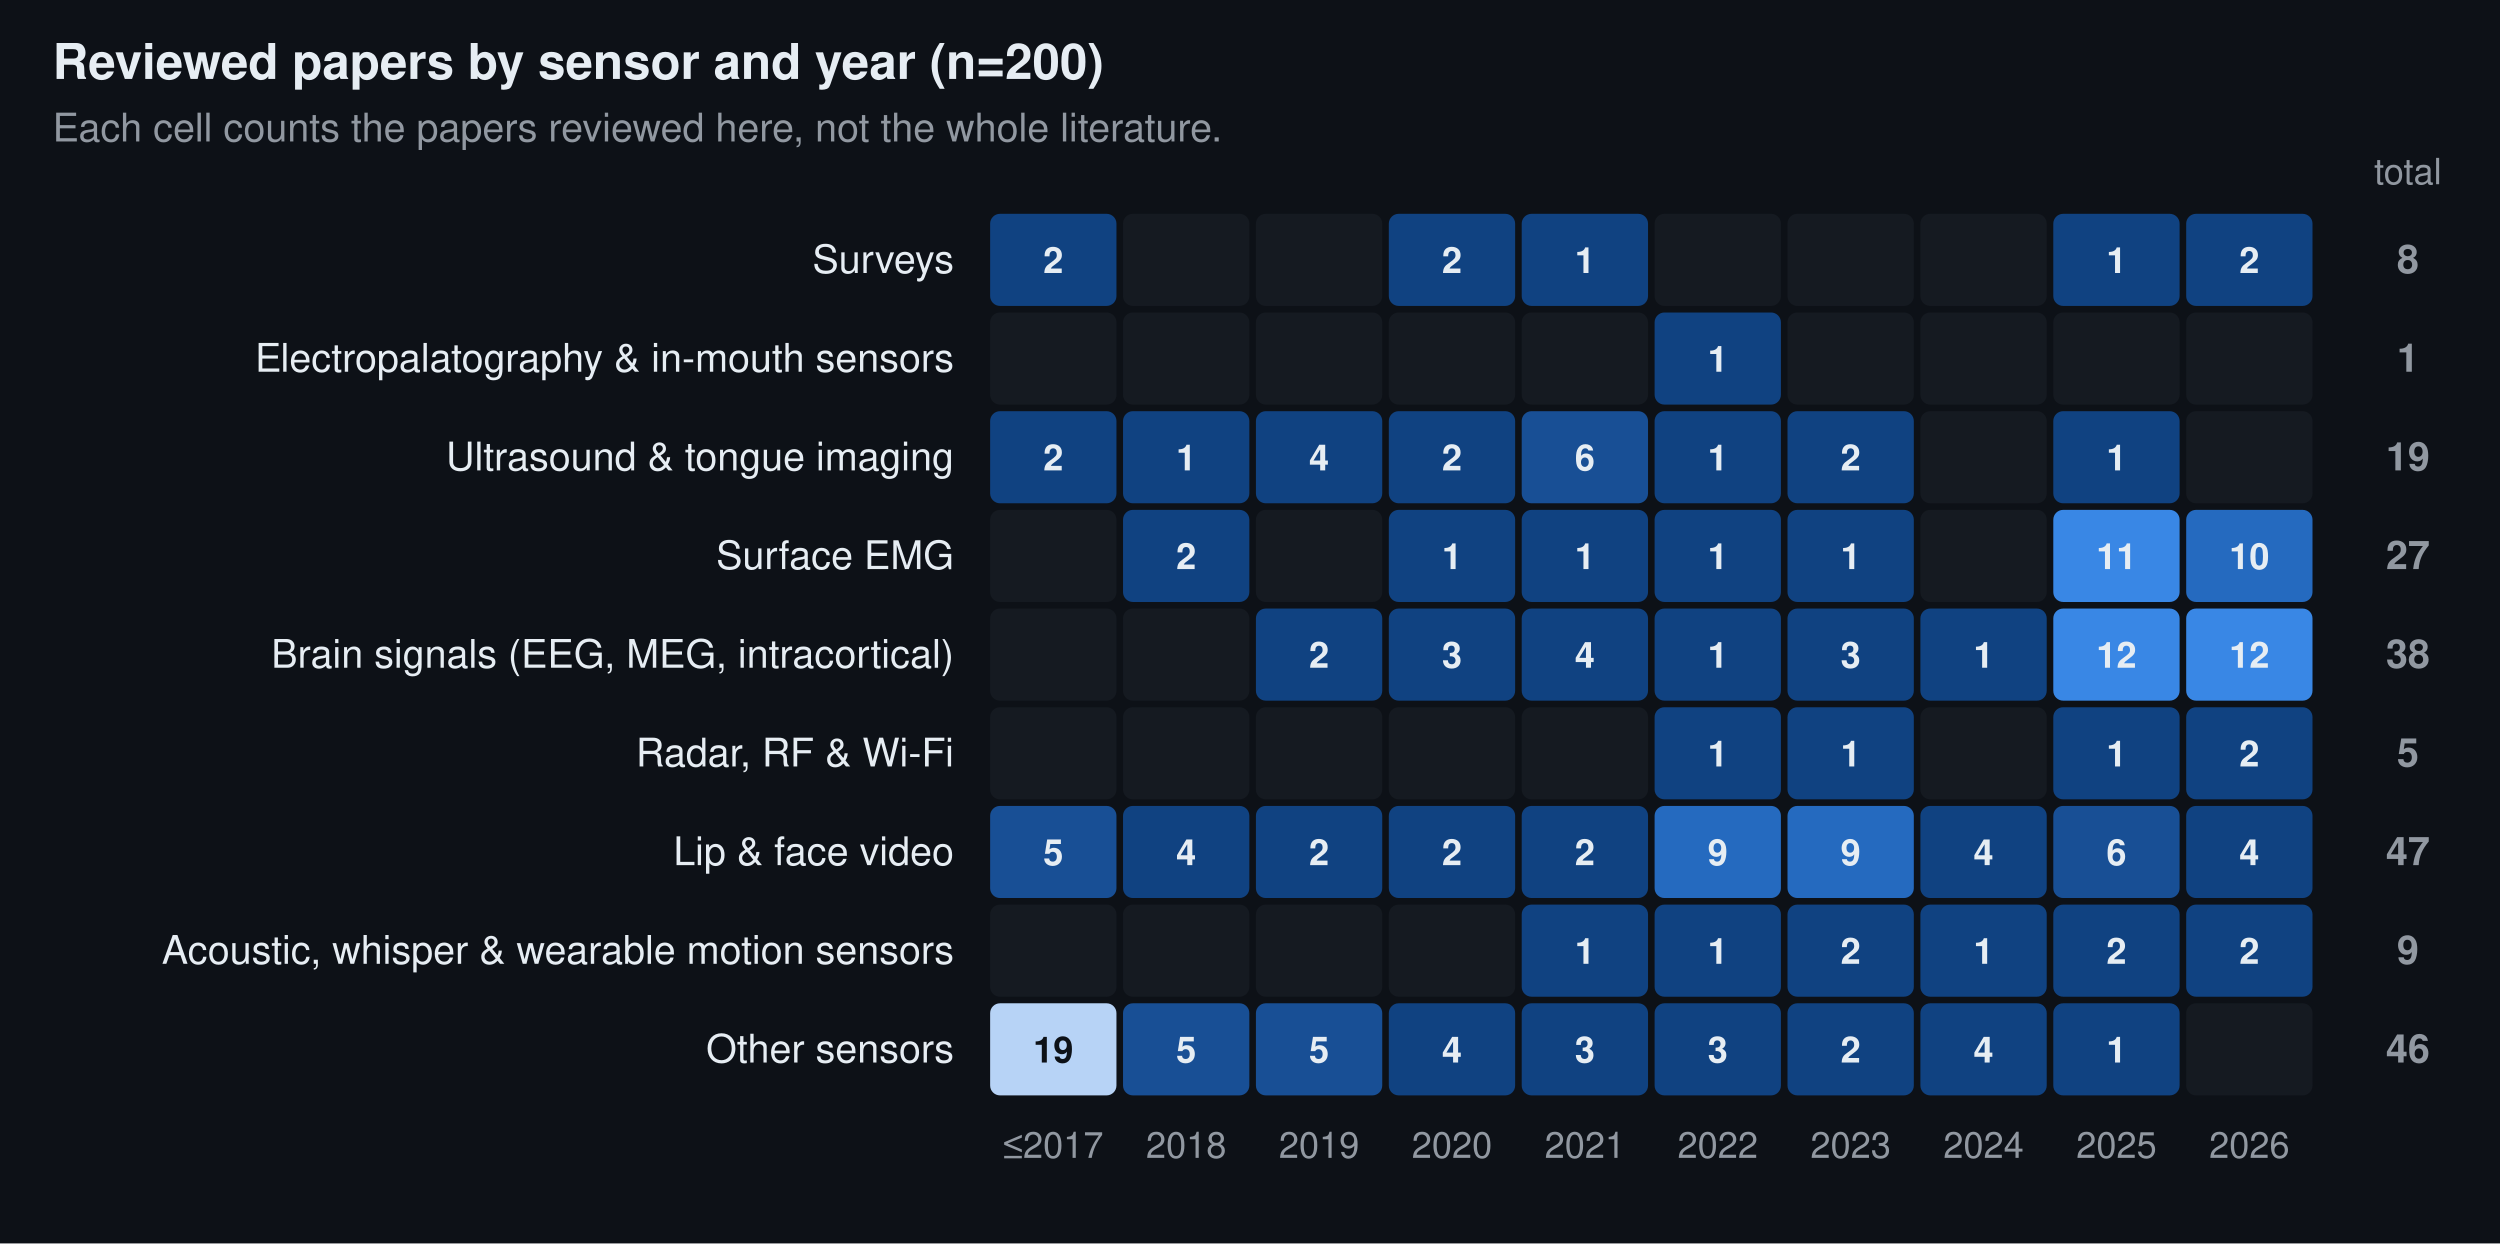
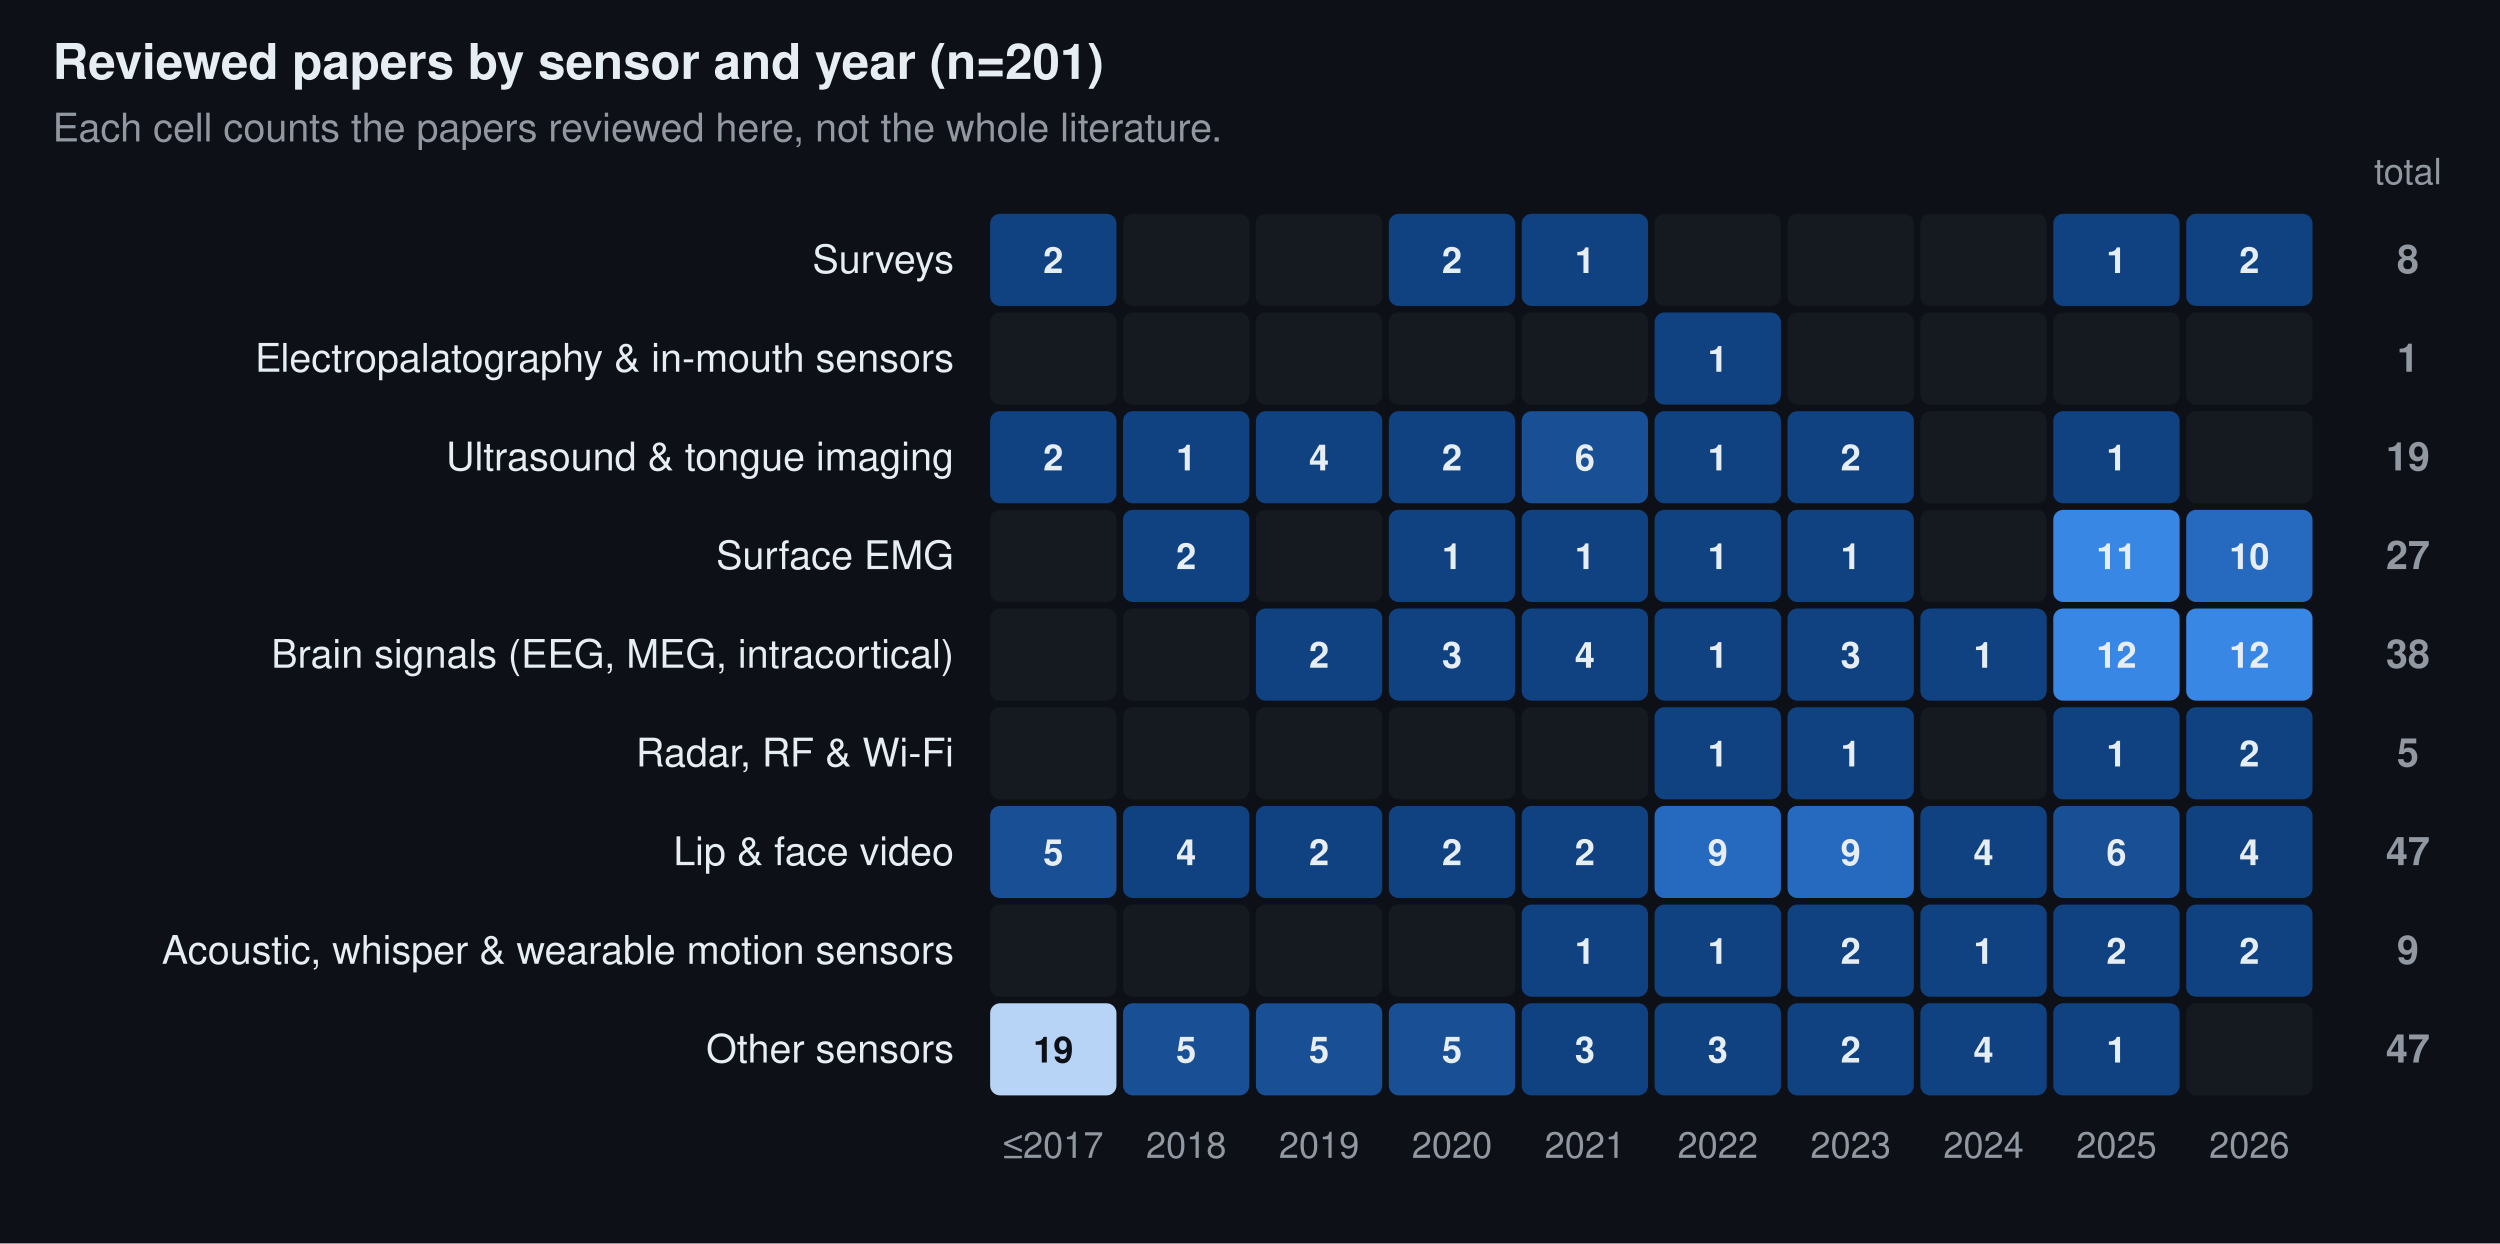
- <svg xmlns="http://www.w3.org/2000/svg" width="760" height="378" viewBox="0 0 760 378" font-family="-apple-system, BlinkMacSystemFont, 'Segoe UI', Helvetica, Arial, sans-serif" role="img" aria-label="Reviewed papers by sensor and year (n=200)">
+ <svg xmlns="http://www.w3.org/2000/svg" width="760" height="378" viewBox="0 0 760 378" font-family="-apple-system, BlinkMacSystemFont, 'Segoe UI', Helvetica, Arial, sans-serif" role="img" aria-label="Reviewed papers by sensor and year (n=201)">
  <rect width="760" height="378" fill="#0d1117" />
-   <text x="16.0" y="24.0" font-size="15" fill="#e6edf3" text-anchor="start" font-weight="600">Reviewed papers by sensor and year (n=200)</text>
+   <text x="16.0" y="24.0" font-size="15" fill="#e6edf3" text-anchor="start" font-weight="600">Reviewed papers by sensor and year (n=201)</text>
  <text x="16.0" y="43.0" font-size="12" fill="#9198a1" text-anchor="start">Each cell counts the papers reviewed here, not the whole literature.</text>
  <text x="320.2" y="352.0" font-size="11" fill="#9198a1" text-anchor="middle">≤2017</text>
  <text x="360.6" y="352.0" font-size="11" fill="#9198a1" text-anchor="middle">2018</text>
  <text x="401.0" y="352.0" font-size="11" fill="#9198a1" text-anchor="middle">2019</text>
  <text x="441.4" y="352.0" font-size="11" fill="#9198a1" text-anchor="middle">2020</text>
  <text x="481.8" y="352.0" font-size="11" fill="#9198a1" text-anchor="middle">2021</text>
  <text x="522.2" y="352.0" font-size="11" fill="#9198a1" text-anchor="middle">2022</text>
  <text x="562.6" y="352.0" font-size="11" fill="#9198a1" text-anchor="middle">2023</text>
  <text x="603.0" y="352.0" font-size="11" fill="#9198a1" text-anchor="middle">2024</text>
  <text x="643.4" y="352.0" font-size="11" fill="#9198a1" text-anchor="middle">2025</text>
  <text x="683.8" y="352.0" font-size="11" fill="#9198a1" text-anchor="middle">2026</text>
  <text x="732.0" y="56.0" font-size="11" fill="#9198a1" text-anchor="middle">total</text>
  <text x="290.0" y="83.0" font-size="12" fill="#e6edf3" text-anchor="end">Surveys</text>
  <rect x="301.0" y="65.0" width="38.4" height="28.0" rx="3" fill="#104281" />
  <text x="320.2" y="83.0" font-size="11" fill="#e6edf3" text-anchor="middle" font-weight="600">2</text>
  <rect x="341.4" y="65.0" width="38.4" height="28.0" rx="3" fill="#151a21" />
  <rect x="381.8" y="65.0" width="38.4" height="28.0" rx="3" fill="#151a21" />
  <rect x="422.2" y="65.0" width="38.4" height="28.0" rx="3" fill="#104281" />
  <text x="441.4" y="83.0" font-size="11" fill="#e6edf3" text-anchor="middle" font-weight="600">2</text>
  <rect x="462.6" y="65.0" width="38.4" height="28.0" rx="3" fill="#104281" />
  <text x="481.8" y="83.0" font-size="11" fill="#e6edf3" text-anchor="middle" font-weight="600">1</text>
  <rect x="503.0" y="65.0" width="38.4" height="28.0" rx="3" fill="#151a21" />
  <rect x="543.4" y="65.0" width="38.4" height="28.0" rx="3" fill="#151a21" />
  <rect x="583.8" y="65.0" width="38.4" height="28.0" rx="3" fill="#151a21" />
  <rect x="624.2" y="65.0" width="38.4" height="28.0" rx="3" fill="#104281" />
  <text x="643.4" y="83.0" font-size="11" fill="#e6edf3" text-anchor="middle" font-weight="600">1</text>
  <rect x="664.6" y="65.0" width="38.4" height="28.0" rx="3" fill="#104281" />
  <text x="683.8" y="83.0" font-size="11" fill="#e6edf3" text-anchor="middle" font-weight="600">2</text>
  <text x="732.0" y="83.0" font-size="12" fill="#9198a1" text-anchor="middle" font-weight="600">8</text>
  <text x="290.0" y="113.0" font-size="12" fill="#e6edf3" text-anchor="end">Electropalatography &amp; in-mouth sensors</text>
  <rect x="301.0" y="95.0" width="38.4" height="28.0" rx="3" fill="#151a21" />
  <rect x="341.4" y="95.0" width="38.4" height="28.0" rx="3" fill="#151a21" />
  <rect x="381.8" y="95.0" width="38.4" height="28.0" rx="3" fill="#151a21" />
  <rect x="422.2" y="95.0" width="38.4" height="28.0" rx="3" fill="#151a21" />
  <rect x="462.6" y="95.0" width="38.4" height="28.0" rx="3" fill="#151a21" />
  <rect x="503.0" y="95.0" width="38.4" height="28.0" rx="3" fill="#104281" />
  <text x="522.2" y="113.0" font-size="11" fill="#e6edf3" text-anchor="middle" font-weight="600">1</text>
  <rect x="543.4" y="95.0" width="38.4" height="28.0" rx="3" fill="#151a21" />
  <rect x="583.8" y="95.0" width="38.4" height="28.0" rx="3" fill="#151a21" />
  <rect x="624.2" y="95.0" width="38.4" height="28.0" rx="3" fill="#151a21" />
  <rect x="664.6" y="95.0" width="38.4" height="28.0" rx="3" fill="#151a21" />
  <text x="732.0" y="113.0" font-size="12" fill="#9198a1" text-anchor="middle" font-weight="600">1</text>
  <text x="290.0" y="143.0" font-size="12" fill="#e6edf3" text-anchor="end">Ultrasound &amp; tongue imaging</text>
  <rect x="301.0" y="125.0" width="38.4" height="28.0" rx="3" fill="#104281" />
  <text x="320.2" y="143.0" font-size="11" fill="#e6edf3" text-anchor="middle" font-weight="600">2</text>
  <rect x="341.4" y="125.0" width="38.4" height="28.0" rx="3" fill="#104281" />
  <text x="360.6" y="143.0" font-size="11" fill="#e6edf3" text-anchor="middle" font-weight="600">1</text>
  <rect x="381.8" y="125.0" width="38.4" height="28.0" rx="3" fill="#104281" />
  <text x="401.0" y="143.0" font-size="11" fill="#e6edf3" text-anchor="middle" font-weight="600">4</text>
  <rect x="422.2" y="125.0" width="38.4" height="28.0" rx="3" fill="#104281" />
  <text x="441.4" y="143.0" font-size="11" fill="#e6edf3" text-anchor="middle" font-weight="600">2</text>
  <rect x="462.6" y="125.0" width="38.4" height="28.0" rx="3" fill="#184f95" />
  <text x="481.8" y="143.0" font-size="11" fill="#e6edf3" text-anchor="middle" font-weight="600">6</text>
  <rect x="503.0" y="125.0" width="38.4" height="28.0" rx="3" fill="#104281" />
  <text x="522.2" y="143.0" font-size="11" fill="#e6edf3" text-anchor="middle" font-weight="600">1</text>
  <rect x="543.4" y="125.0" width="38.4" height="28.0" rx="3" fill="#104281" />
  <text x="562.6" y="143.0" font-size="11" fill="#e6edf3" text-anchor="middle" font-weight="600">2</text>
  <rect x="583.8" y="125.0" width="38.4" height="28.0" rx="3" fill="#151a21" />
  <rect x="624.2" y="125.0" width="38.4" height="28.0" rx="3" fill="#104281" />
  <text x="643.4" y="143.0" font-size="11" fill="#e6edf3" text-anchor="middle" font-weight="600">1</text>
  <rect x="664.6" y="125.0" width="38.4" height="28.0" rx="3" fill="#151a21" />
  <text x="732.0" y="143.0" font-size="12" fill="#9198a1" text-anchor="middle" font-weight="600">19</text>
  <text x="290.0" y="173.0" font-size="12" fill="#e6edf3" text-anchor="end">Surface EMG</text>
  <rect x="301.0" y="155.0" width="38.4" height="28.0" rx="3" fill="#151a21" />
  <rect x="341.4" y="155.0" width="38.4" height="28.0" rx="3" fill="#104281" />
  <text x="360.6" y="173.0" font-size="11" fill="#e6edf3" text-anchor="middle" font-weight="600">2</text>
  <rect x="381.8" y="155.0" width="38.4" height="28.0" rx="3" fill="#151a21" />
  <rect x="422.2" y="155.0" width="38.4" height="28.0" rx="3" fill="#104281" />
  <text x="441.4" y="173.0" font-size="11" fill="#e6edf3" text-anchor="middle" font-weight="600">1</text>
  <rect x="462.6" y="155.0" width="38.4" height="28.0" rx="3" fill="#104281" />
  <text x="481.8" y="173.0" font-size="11" fill="#e6edf3" text-anchor="middle" font-weight="600">1</text>
  <rect x="503.0" y="155.0" width="38.4" height="28.0" rx="3" fill="#104281" />
  <text x="522.2" y="173.0" font-size="11" fill="#e6edf3" text-anchor="middle" font-weight="600">1</text>
  <rect x="543.4" y="155.0" width="38.4" height="28.0" rx="3" fill="#104281" />
  <text x="562.6" y="173.0" font-size="11" fill="#e6edf3" text-anchor="middle" font-weight="600">1</text>
  <rect x="583.8" y="155.0" width="38.4" height="28.0" rx="3" fill="#151a21" />
  <rect x="624.2" y="155.0" width="38.4" height="28.0" rx="3" fill="#3987e5" />
  <text x="643.4" y="173.0" font-size="11" fill="#e6edf3" text-anchor="middle" font-weight="600">11</text>
  <rect x="664.6" y="155.0" width="38.4" height="28.0" rx="3" fill="#256abf" />
  <text x="683.8" y="173.0" font-size="11" fill="#e6edf3" text-anchor="middle" font-weight="600">10</text>
  <text x="732.0" y="173.0" font-size="12" fill="#9198a1" text-anchor="middle" font-weight="600">27</text>
  <text x="290.0" y="203.0" font-size="12" fill="#e6edf3" text-anchor="end">Brain signals (EEG, MEG, intracortical)</text>
  <rect x="301.0" y="185.0" width="38.4" height="28.0" rx="3" fill="#151a21" />
  <rect x="341.4" y="185.0" width="38.4" height="28.0" rx="3" fill="#151a21" />
  <rect x="381.8" y="185.0" width="38.4" height="28.0" rx="3" fill="#104281" />
  <text x="401.0" y="203.0" font-size="11" fill="#e6edf3" text-anchor="middle" font-weight="600">2</text>
  <rect x="422.2" y="185.0" width="38.4" height="28.0" rx="3" fill="#104281" />
  <text x="441.4" y="203.0" font-size="11" fill="#e6edf3" text-anchor="middle" font-weight="600">3</text>
  <rect x="462.6" y="185.0" width="38.4" height="28.0" rx="3" fill="#104281" />
  <text x="481.8" y="203.0" font-size="11" fill="#e6edf3" text-anchor="middle" font-weight="600">4</text>
  <rect x="503.0" y="185.0" width="38.4" height="28.0" rx="3" fill="#104281" />
  <text x="522.2" y="203.0" font-size="11" fill="#e6edf3" text-anchor="middle" font-weight="600">1</text>
  <rect x="543.4" y="185.0" width="38.4" height="28.0" rx="3" fill="#104281" />
  <text x="562.6" y="203.0" font-size="11" fill="#e6edf3" text-anchor="middle" font-weight="600">3</text>
  <rect x="583.8" y="185.0" width="38.4" height="28.0" rx="3" fill="#104281" />
  <text x="603.0" y="203.0" font-size="11" fill="#e6edf3" text-anchor="middle" font-weight="600">1</text>
  <rect x="624.2" y="185.0" width="38.4" height="28.0" rx="3" fill="#3987e5" />
  <text x="643.4" y="203.0" font-size="11" fill="#e6edf3" text-anchor="middle" font-weight="600">12</text>
  <rect x="664.6" y="185.0" width="38.4" height="28.0" rx="3" fill="#3987e5" />
  <text x="683.8" y="203.0" font-size="11" fill="#e6edf3" text-anchor="middle" font-weight="600">12</text>
  <text x="732.0" y="203.0" font-size="12" fill="#9198a1" text-anchor="middle" font-weight="600">38</text>
  <text x="290.0" y="233.0" font-size="12" fill="#e6edf3" text-anchor="end">Radar, RF &amp; Wi-Fi</text>
  <rect x="301.0" y="215.0" width="38.4" height="28.0" rx="3" fill="#151a21" />
  <rect x="341.4" y="215.0" width="38.4" height="28.0" rx="3" fill="#151a21" />
  <rect x="381.8" y="215.0" width="38.4" height="28.0" rx="3" fill="#151a21" />
  <rect x="422.2" y="215.0" width="38.4" height="28.0" rx="3" fill="#151a21" />
  <rect x="462.6" y="215.0" width="38.4" height="28.0" rx="3" fill="#151a21" />
  <rect x="503.0" y="215.0" width="38.4" height="28.0" rx="3" fill="#104281" />
  <text x="522.2" y="233.0" font-size="11" fill="#e6edf3" text-anchor="middle" font-weight="600">1</text>
  <rect x="543.4" y="215.0" width="38.4" height="28.0" rx="3" fill="#104281" />
  <text x="562.6" y="233.0" font-size="11" fill="#e6edf3" text-anchor="middle" font-weight="600">1</text>
  <rect x="583.8" y="215.0" width="38.4" height="28.0" rx="3" fill="#151a21" />
  <rect x="624.2" y="215.0" width="38.4" height="28.0" rx="3" fill="#104281" />
  <text x="643.4" y="233.0" font-size="11" fill="#e6edf3" text-anchor="middle" font-weight="600">1</text>
  <rect x="664.6" y="215.0" width="38.4" height="28.0" rx="3" fill="#104281" />
  <text x="683.8" y="233.0" font-size="11" fill="#e6edf3" text-anchor="middle" font-weight="600">2</text>
  <text x="732.0" y="233.0" font-size="12" fill="#9198a1" text-anchor="middle" font-weight="600">5</text>
  <text x="290.0" y="263.0" font-size="12" fill="#e6edf3" text-anchor="end">Lip &amp; face video</text>
  <rect x="301.0" y="245.0" width="38.4" height="28.0" rx="3" fill="#184f95" />
  <text x="320.2" y="263.0" font-size="11" fill="#e6edf3" text-anchor="middle" font-weight="600">5</text>
  <rect x="341.4" y="245.0" width="38.4" height="28.0" rx="3" fill="#104281" />
  <text x="360.6" y="263.0" font-size="11" fill="#e6edf3" text-anchor="middle" font-weight="600">4</text>
  <rect x="381.8" y="245.0" width="38.4" height="28.0" rx="3" fill="#104281" />
  <text x="401.0" y="263.0" font-size="11" fill="#e6edf3" text-anchor="middle" font-weight="600">2</text>
  <rect x="422.2" y="245.0" width="38.4" height="28.0" rx="3" fill="#104281" />
  <text x="441.4" y="263.0" font-size="11" fill="#e6edf3" text-anchor="middle" font-weight="600">2</text>
  <rect x="462.6" y="245.0" width="38.4" height="28.0" rx="3" fill="#104281" />
  <text x="481.8" y="263.0" font-size="11" fill="#e6edf3" text-anchor="middle" font-weight="600">2</text>
  <rect x="503.0" y="245.0" width="38.4" height="28.0" rx="3" fill="#256abf" />
  <text x="522.2" y="263.0" font-size="11" fill="#e6edf3" text-anchor="middle" font-weight="600">9</text>
  <rect x="543.4" y="245.0" width="38.4" height="28.0" rx="3" fill="#256abf" />
  <text x="562.6" y="263.0" font-size="11" fill="#e6edf3" text-anchor="middle" font-weight="600">9</text>
  <rect x="583.8" y="245.0" width="38.4" height="28.0" rx="3" fill="#104281" />
  <text x="603.0" y="263.0" font-size="11" fill="#e6edf3" text-anchor="middle" font-weight="600">4</text>
  <rect x="624.2" y="245.0" width="38.4" height="28.0" rx="3" fill="#184f95" />
  <text x="643.4" y="263.0" font-size="11" fill="#e6edf3" text-anchor="middle" font-weight="600">6</text>
  <rect x="664.6" y="245.0" width="38.4" height="28.0" rx="3" fill="#104281" />
  <text x="683.8" y="263.0" font-size="11" fill="#e6edf3" text-anchor="middle" font-weight="600">4</text>
  <text x="732.0" y="263.0" font-size="12" fill="#9198a1" text-anchor="middle" font-weight="600">47</text>
  <text x="290.0" y="293.0" font-size="12" fill="#e6edf3" text-anchor="end">Acoustic, whisper &amp; wearable motion sensors</text>
  <rect x="301.0" y="275.0" width="38.4" height="28.0" rx="3" fill="#151a21" />
  <rect x="341.4" y="275.0" width="38.4" height="28.0" rx="3" fill="#151a21" />
  <rect x="381.8" y="275.0" width="38.4" height="28.0" rx="3" fill="#151a21" />
  <rect x="422.2" y="275.0" width="38.4" height="28.0" rx="3" fill="#151a21" />
  <rect x="462.6" y="275.0" width="38.4" height="28.0" rx="3" fill="#104281" />
  <text x="481.8" y="293.0" font-size="11" fill="#e6edf3" text-anchor="middle" font-weight="600">1</text>
  <rect x="503.0" y="275.0" width="38.4" height="28.0" rx="3" fill="#104281" />
  <text x="522.2" y="293.0" font-size="11" fill="#e6edf3" text-anchor="middle" font-weight="600">1</text>
  <rect x="543.4" y="275.0" width="38.4" height="28.0" rx="3" fill="#104281" />
  <text x="562.6" y="293.0" font-size="11" fill="#e6edf3" text-anchor="middle" font-weight="600">2</text>
  <rect x="583.8" y="275.0" width="38.4" height="28.0" rx="3" fill="#104281" />
  <text x="603.0" y="293.0" font-size="11" fill="#e6edf3" text-anchor="middle" font-weight="600">1</text>
  <rect x="624.2" y="275.0" width="38.4" height="28.0" rx="3" fill="#104281" />
  <text x="643.4" y="293.0" font-size="11" fill="#e6edf3" text-anchor="middle" font-weight="600">2</text>
  <rect x="664.6" y="275.0" width="38.4" height="28.0" rx="3" fill="#104281" />
  <text x="683.8" y="293.0" font-size="11" fill="#e6edf3" text-anchor="middle" font-weight="600">2</text>
  <text x="732.0" y="293.0" font-size="12" fill="#9198a1" text-anchor="middle" font-weight="600">9</text>
  <text x="290.0" y="323.0" font-size="12" fill="#e6edf3" text-anchor="end">Other sensors</text>
  <rect x="301.0" y="305.0" width="38.4" height="28.0" rx="3" fill="#b7d3f6" />
  <text x="320.2" y="323.0" font-size="11" fill="#0d1117" text-anchor="middle" font-weight="600">19</text>
  <rect x="341.4" y="305.0" width="38.4" height="28.0" rx="3" fill="#184f95" />
  <text x="360.6" y="323.0" font-size="11" fill="#e6edf3" text-anchor="middle" font-weight="600">5</text>
  <rect x="381.8" y="305.0" width="38.4" height="28.0" rx="3" fill="#184f95" />
  <text x="401.0" y="323.0" font-size="11" fill="#e6edf3" text-anchor="middle" font-weight="600">5</text>
-   <rect x="422.2" y="305.0" width="38.4" height="28.0" rx="3" fill="#104281" />
-   <text x="441.4" y="323.0" font-size="11" fill="#e6edf3" text-anchor="middle" font-weight="600">4</text>
+   <rect x="422.2" y="305.0" width="38.4" height="28.0" rx="3" fill="#184f95" />
+   <text x="441.4" y="323.0" font-size="11" fill="#e6edf3" text-anchor="middle" font-weight="600">5</text>
  <rect x="462.6" y="305.0" width="38.4" height="28.0" rx="3" fill="#104281" />
  <text x="481.8" y="323.0" font-size="11" fill="#e6edf3" text-anchor="middle" font-weight="600">3</text>
  <rect x="503.0" y="305.0" width="38.4" height="28.0" rx="3" fill="#104281" />
  <text x="522.2" y="323.0" font-size="11" fill="#e6edf3" text-anchor="middle" font-weight="600">3</text>
  <rect x="543.4" y="305.0" width="38.4" height="28.0" rx="3" fill="#104281" />
  <text x="562.6" y="323.0" font-size="11" fill="#e6edf3" text-anchor="middle" font-weight="600">2</text>
  <rect x="583.8" y="305.0" width="38.4" height="28.0" rx="3" fill="#104281" />
  <text x="603.0" y="323.0" font-size="11" fill="#e6edf3" text-anchor="middle" font-weight="600">4</text>
  <rect x="624.2" y="305.0" width="38.4" height="28.0" rx="3" fill="#104281" />
  <text x="643.4" y="323.0" font-size="11" fill="#e6edf3" text-anchor="middle" font-weight="600">1</text>
  <rect x="664.6" y="305.0" width="38.4" height="28.0" rx="3" fill="#151a21" />
-   <text x="732.0" y="323.0" font-size="12" fill="#9198a1" text-anchor="middle" font-weight="600">46</text>
+   <text x="732.0" y="323.0" font-size="12" fill="#9198a1" text-anchor="middle" font-weight="600">47</text>
</svg>
